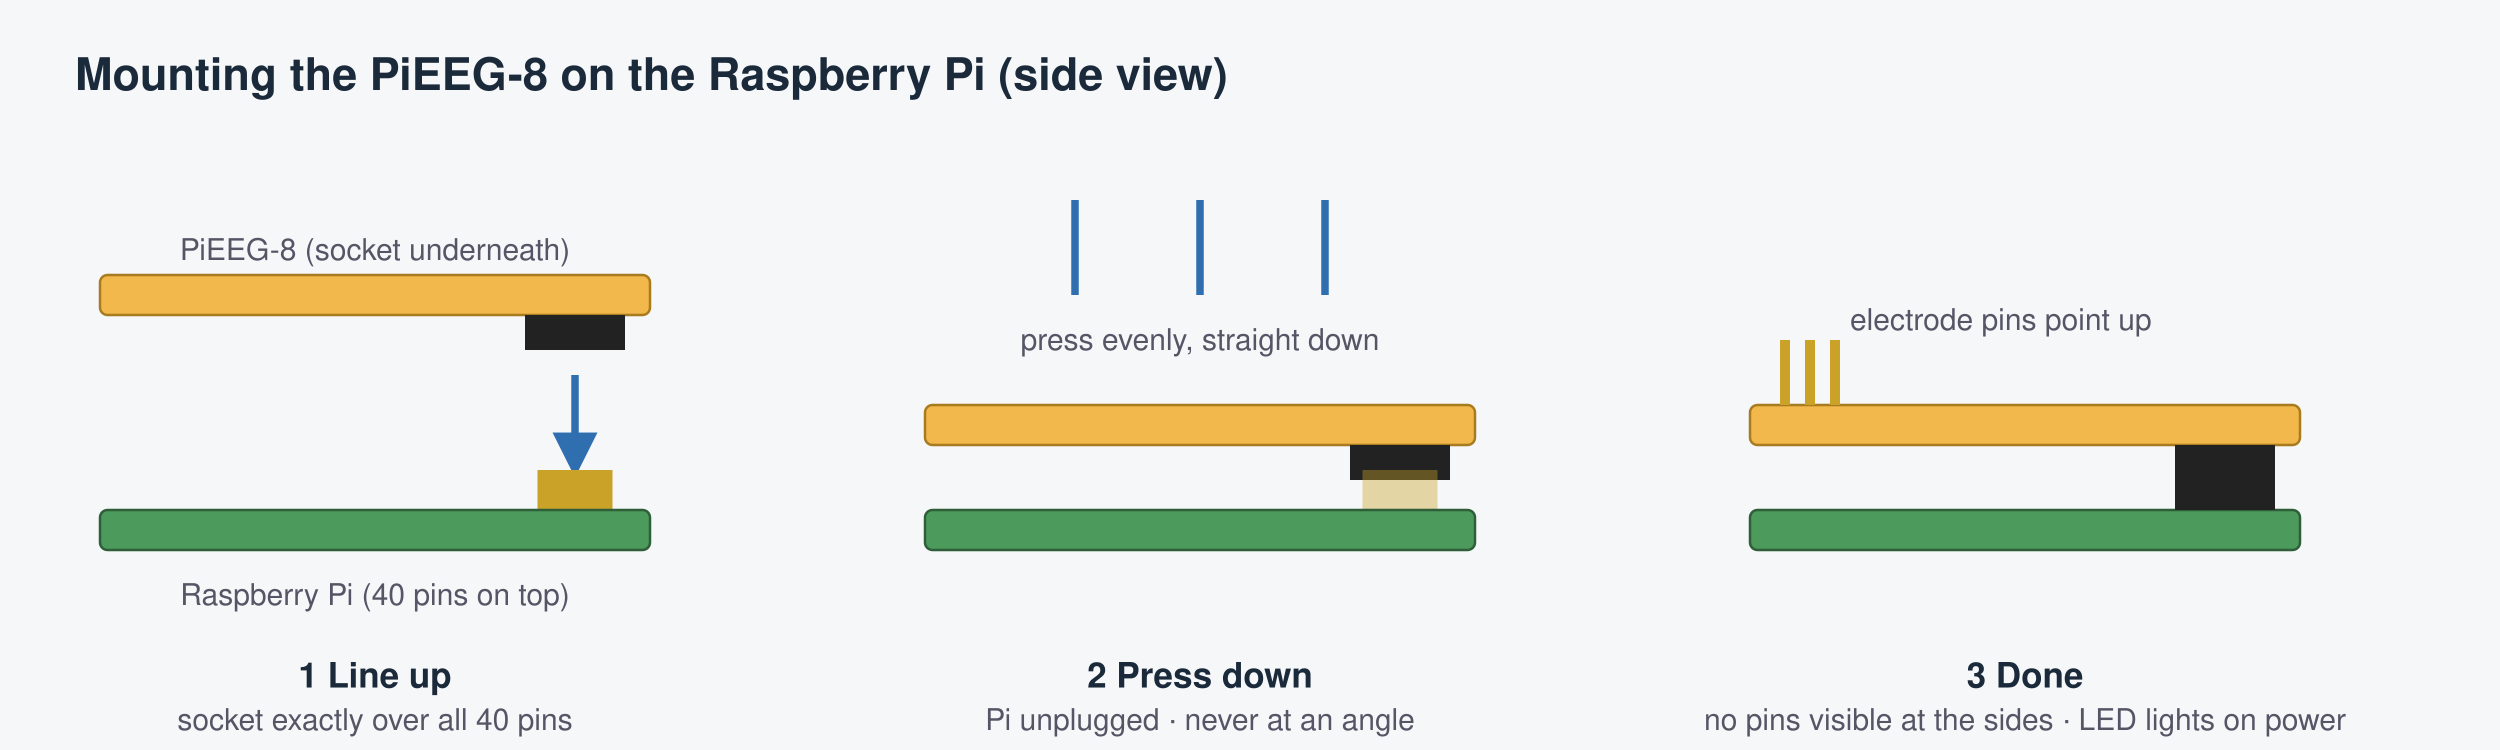
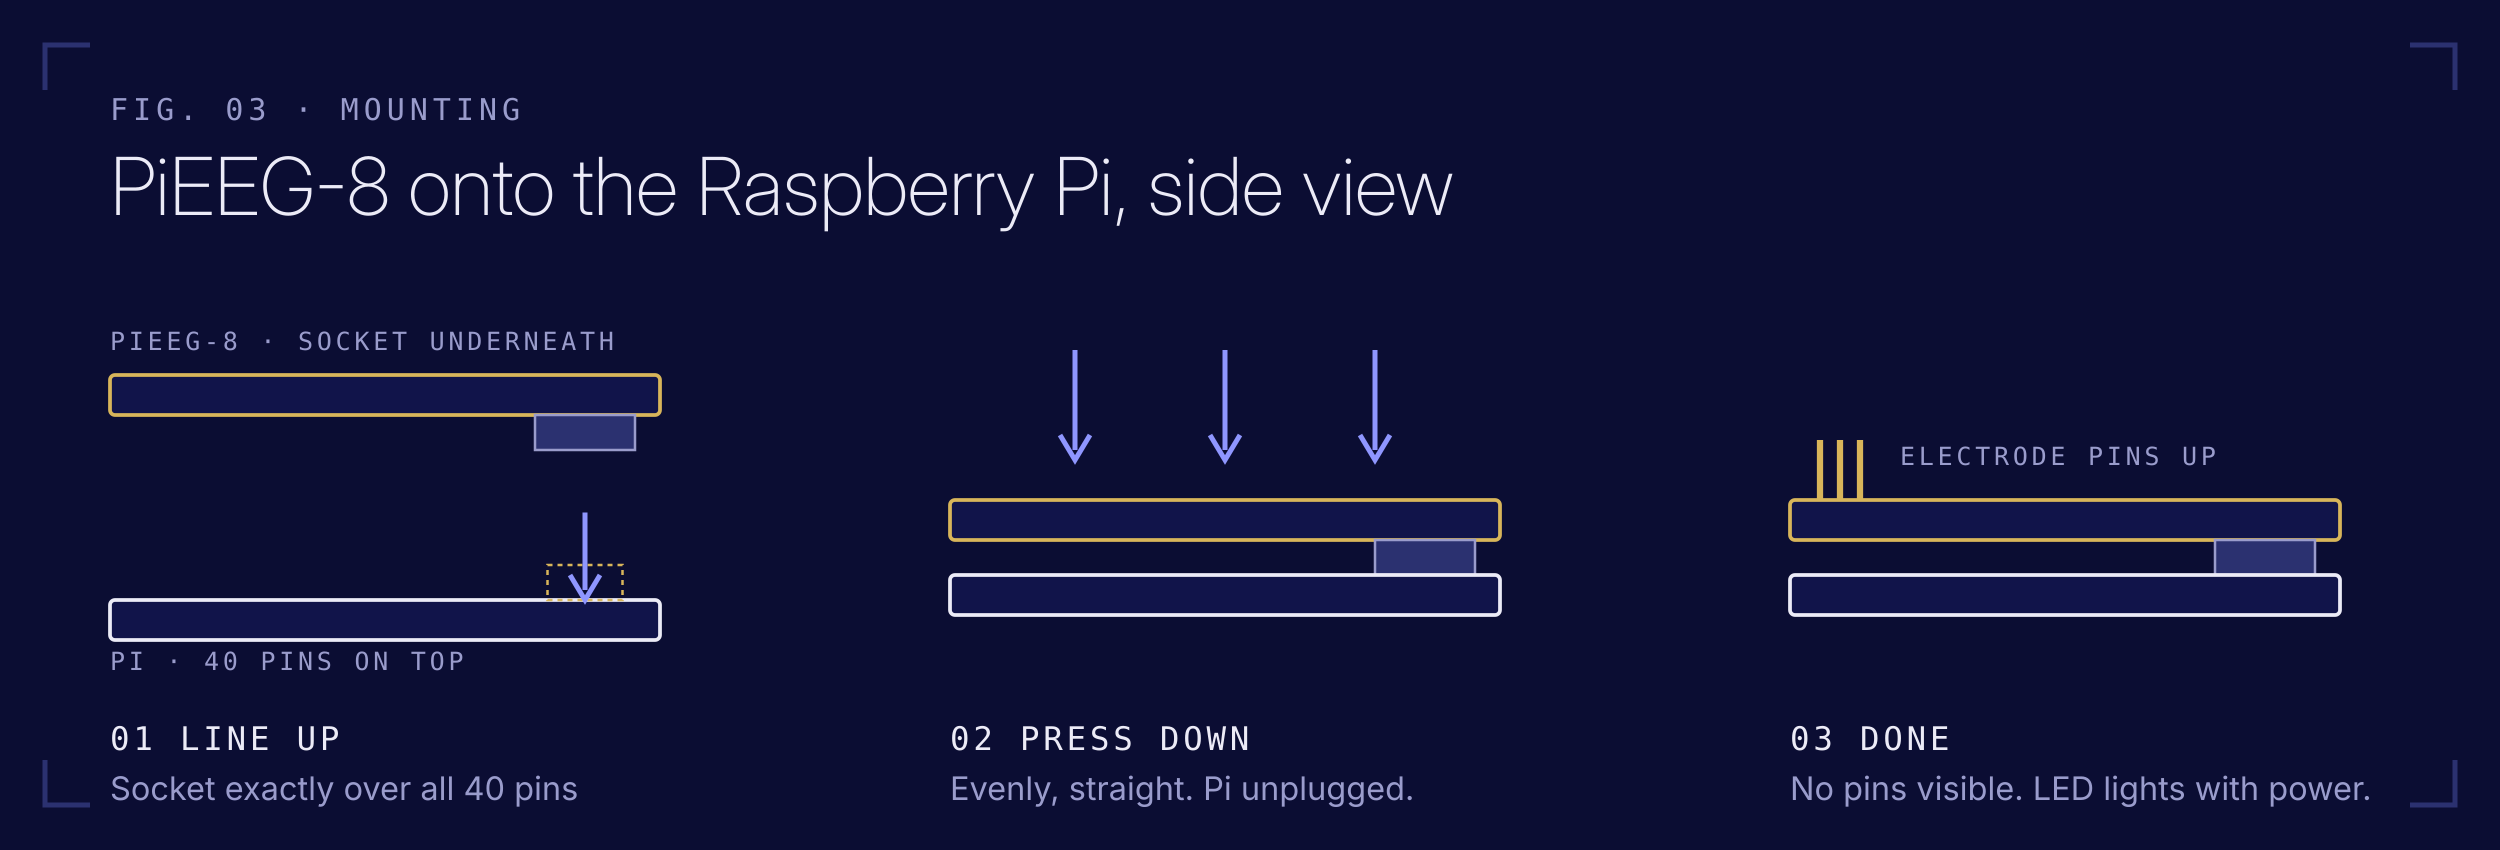
- <svg xmlns="http://www.w3.org/2000/svg" viewBox="0 0 1000 300" font-family="Helvetica, Arial, sans-serif" font-size="14">
-   <rect width="1000" height="300" fill="#f6f7f9" />
-   <text x="30" y="36" font-size="18" font-weight="bold" fill="#1b2a3a">Mounting the PiEEG-8 on the Raspberry Pi (side view)</text>
-   <g transform="translate(40,70)">
-     <rect x="0" y="40" width="220" height="16" rx="3" fill="#f2b84b" stroke="#a87b1f" />
-     <rect x="170" y="56" width="40" height="14" fill="#222" />
-     <text x="110" y="34" text-anchor="middle" font-size="12" fill="#556">PiEEG-8 (socket underneath)</text>
-     <path d="M190 80 L190 112" stroke="#2f6fb0" stroke-width="3" marker-end="url(#a)" />
-     <rect x="175" y="118" width="30" height="16" fill="#c9a227" />
-     <rect x="0" y="134" width="220" height="16" rx="3" fill="#4c9a5c" stroke="#2e5f39" />
-     <text x="110" y="172" text-anchor="middle" font-size="12" fill="#556">Raspberry Pi (40 pins on top)</text>
-     <text x="110" y="205" text-anchor="middle" font-weight="bold" fill="#1b2a3a">1  Line up</text>
-     <text x="110" y="222" text-anchor="middle" font-size="12" fill="#556">socket exactly over all 40 pins</text>
-   </g>
-   <g transform="translate(370,70)">
-     <path d="M60 10 L60 48 M110 10 L110 48 M160 10 L160 48" stroke="#2f6fb0" stroke-width="3" />
-     <rect x="0" y="92" width="220" height="16" rx="3" fill="#f2b84b" stroke="#a87b1f" />
-     <rect x="170" y="108" width="40" height="14" fill="#222" />
-     <rect x="175" y="118" width="30" height="16" fill="#c9a227" opacity="0.4" />
-     <rect x="0" y="134" width="220" height="16" rx="3" fill="#4c9a5c" stroke="#2e5f39" />
-     <text x="110" y="70" text-anchor="middle" font-size="12" fill="#556">press evenly, straight down</text>
-     <text x="110" y="205" text-anchor="middle" font-weight="bold" fill="#1b2a3a">2  Press down</text>
-     <text x="110" y="222" text-anchor="middle" font-size="12" fill="#556">Pi unplugged · never at an angle</text>
-   </g>
-   <g transform="translate(700,70)">
-     <rect x="0" y="92" width="220" height="16" rx="3" fill="#f2b84b" stroke="#a87b1f" />
-     <rect x="0" y="134" width="220" height="16" rx="3" fill="#4c9a5c" stroke="#2e5f39" />
-     <rect x="170" y="108" width="40" height="26" fill="#222" />
-     <g fill="#c9a227">
-       <rect x="12" y="66" width="4" height="26" />
-       <rect x="22" y="66" width="4" height="26" />
-       <rect x="32" y="66" width="4" height="26" />
-     </g>
-     <text x="40" y="62" font-size="12" fill="#556">electrode pins point up</text>
-     <text x="110" y="205" text-anchor="middle" font-weight="bold" fill="#1b2a3a">3  Done</text>
-     <text x="110" y="222" text-anchor="middle" font-size="12" fill="#556">no pins visible at the sides · LED lights on power</text>
-   </g>
-   <defs>
-     <marker id="a" viewBox="0 0 10 10" refX="5" refY="5" markerWidth="6" markerHeight="6" orient="auto">
-       <path d="M0 0 L10 5 L0 10 z" fill="#2f6fb0" />
-     </marker>
-   </defs>
+ <svg xmlns="http://www.w3.org/2000/svg" viewBox="0 0 1000 340" font-family="Inter, Helvetica Neue, Arial, sans-serif" font-size="14">
+   <rect width="1000" height="340" fill="#0b0d33" />
+   <path d="M18 36 L18 18 L36 18" stroke="#2b3170" stroke-width="2" fill="none" />
+   <path d="M982 36 L982 18 L964 18" stroke="#2b3170" stroke-width="2" fill="none" />
+   <path d="M18 304 L18 322 L36 322" stroke="#2b3170" stroke-width="2" fill="none" />
+   <path d="M982 304 L982 322 L964 322" stroke="#2b3170" stroke-width="2" fill="none" />
+   <text x="44" y="48" font-family="DejaVu Sans Mono, Menlo, Consolas, monospace" font-size="12" letter-spacing="2" fill="#9a9ccc">FIG. 03  ·  MOUNTING</text>
+   <text x="44" y="86" font-family="Inter Display, Inter, Helvetica Neue, Arial, sans-serif" font-weight="200" font-size="32" fill="#ecebf7">PiEEG-8 onto the Raspberry Pi, side view</text>
+   <rect x="44" y="150" width="220" height="16" rx="2" fill="#11144a" stroke="#d8b55a" stroke-width="1.5" />
+   <rect x="214" y="166" width="40" height="14" fill="#2b3170" stroke="#9a9ccc" />
+   <rect x="44" y="240" width="220" height="16" rx="2" fill="#11144a" stroke="#ecebf7" stroke-width="1.5" />
+   <rect x="219" y="226" width="30" height="14" fill="none" stroke="#d8b55a" stroke-dasharray="2 2" />
+   <path d="M234 205 L234 236" stroke="#8f96ff" stroke-width="2" />
+   <path d="M228 230 L234 240 L240 230" stroke="#8f96ff" stroke-width="2" fill="none" />
+   <text x="44" y="140" font-family="DejaVu Sans Mono, Menlo, Consolas, monospace" font-size="10" letter-spacing="1.5" fill="#9a9ccc" text-anchor="start">PIEEG-8 · SOCKET UNDERNEATH</text>
+   <text x="44" y="268" font-family="DejaVu Sans Mono, Menlo, Consolas, monospace" font-size="10" letter-spacing="1.5" fill="#9a9ccc" text-anchor="start">PI · 40 PINS ON TOP</text>
+   <text x="44" y="300" font-family="DejaVu Sans Mono, Menlo, Consolas, monospace" font-size="13" letter-spacing="1.5" fill="#ecebf7" text-anchor="start">01  LINE UP</text>
+   <text x="44" y="320" font-size="13" fill="#9a9ccc" text-anchor="start" font-weight="400">Socket exactly over all 40 pins</text>
+   <rect x="380" y="200" width="220" height="16" rx="2" fill="#11144a" stroke="#d8b55a" stroke-width="1.5" />
+   <rect x="550" y="216" width="40" height="14" fill="#2b3170" stroke="#9a9ccc" />
+   <rect x="380" y="230" width="220" height="16" rx="2" fill="#11144a" stroke="#ecebf7" stroke-width="1.5" />
+   <path d="M430 140 L430 180 M424 174 L430 184 L436 174" stroke="#8f96ff" stroke-width="2" fill="none" />
+   <path d="M490 140 L490 180 M484 174 L490 184 L496 174" stroke="#8f96ff" stroke-width="2" fill="none" />
+   <path d="M550 140 L550 180 M544 174 L550 184 L556 174" stroke="#8f96ff" stroke-width="2" fill="none" />
+   <text x="380" y="300" font-family="DejaVu Sans Mono, Menlo, Consolas, monospace" font-size="13" letter-spacing="1.5" fill="#ecebf7" text-anchor="start">02  PRESS DOWN</text>
+   <text x="380" y="320" font-size="13" fill="#9a9ccc" text-anchor="start" font-weight="400">Evenly, straight. Pi unplugged.</text>
+   <rect x="716" y="200" width="220" height="16" rx="2" fill="#11144a" stroke="#d8b55a" stroke-width="1.5" />
+   <rect x="886" y="216" width="40" height="14" fill="#2b3170" stroke="#9a9ccc" />
+   <rect x="716" y="230" width="220" height="16" rx="2" fill="#11144a" stroke="#ecebf7" stroke-width="1.5" />
+   <line x1="728" y1="176" x2="728" y2="200" stroke="#d8b55a" stroke-width="2.5" />
+   <line x1="736" y1="176" x2="736" y2="200" stroke="#d8b55a" stroke-width="2.5" />
+   <line x1="744" y1="176" x2="744" y2="200" stroke="#d8b55a" stroke-width="2.5" />
+   <text x="760" y="186" font-family="DejaVu Sans Mono, Menlo, Consolas, monospace" font-size="10" letter-spacing="1.5" fill="#9a9ccc" text-anchor="start">ELECTRODE PINS UP</text>
+   <text x="716" y="300" font-family="DejaVu Sans Mono, Menlo, Consolas, monospace" font-size="13" letter-spacing="1.5" fill="#ecebf7" text-anchor="start">03  DONE</text>
+   <text x="716" y="320" font-size="13" fill="#9a9ccc" text-anchor="start" font-weight="400">No pins visible. LED lights with power.</text>
</svg>
